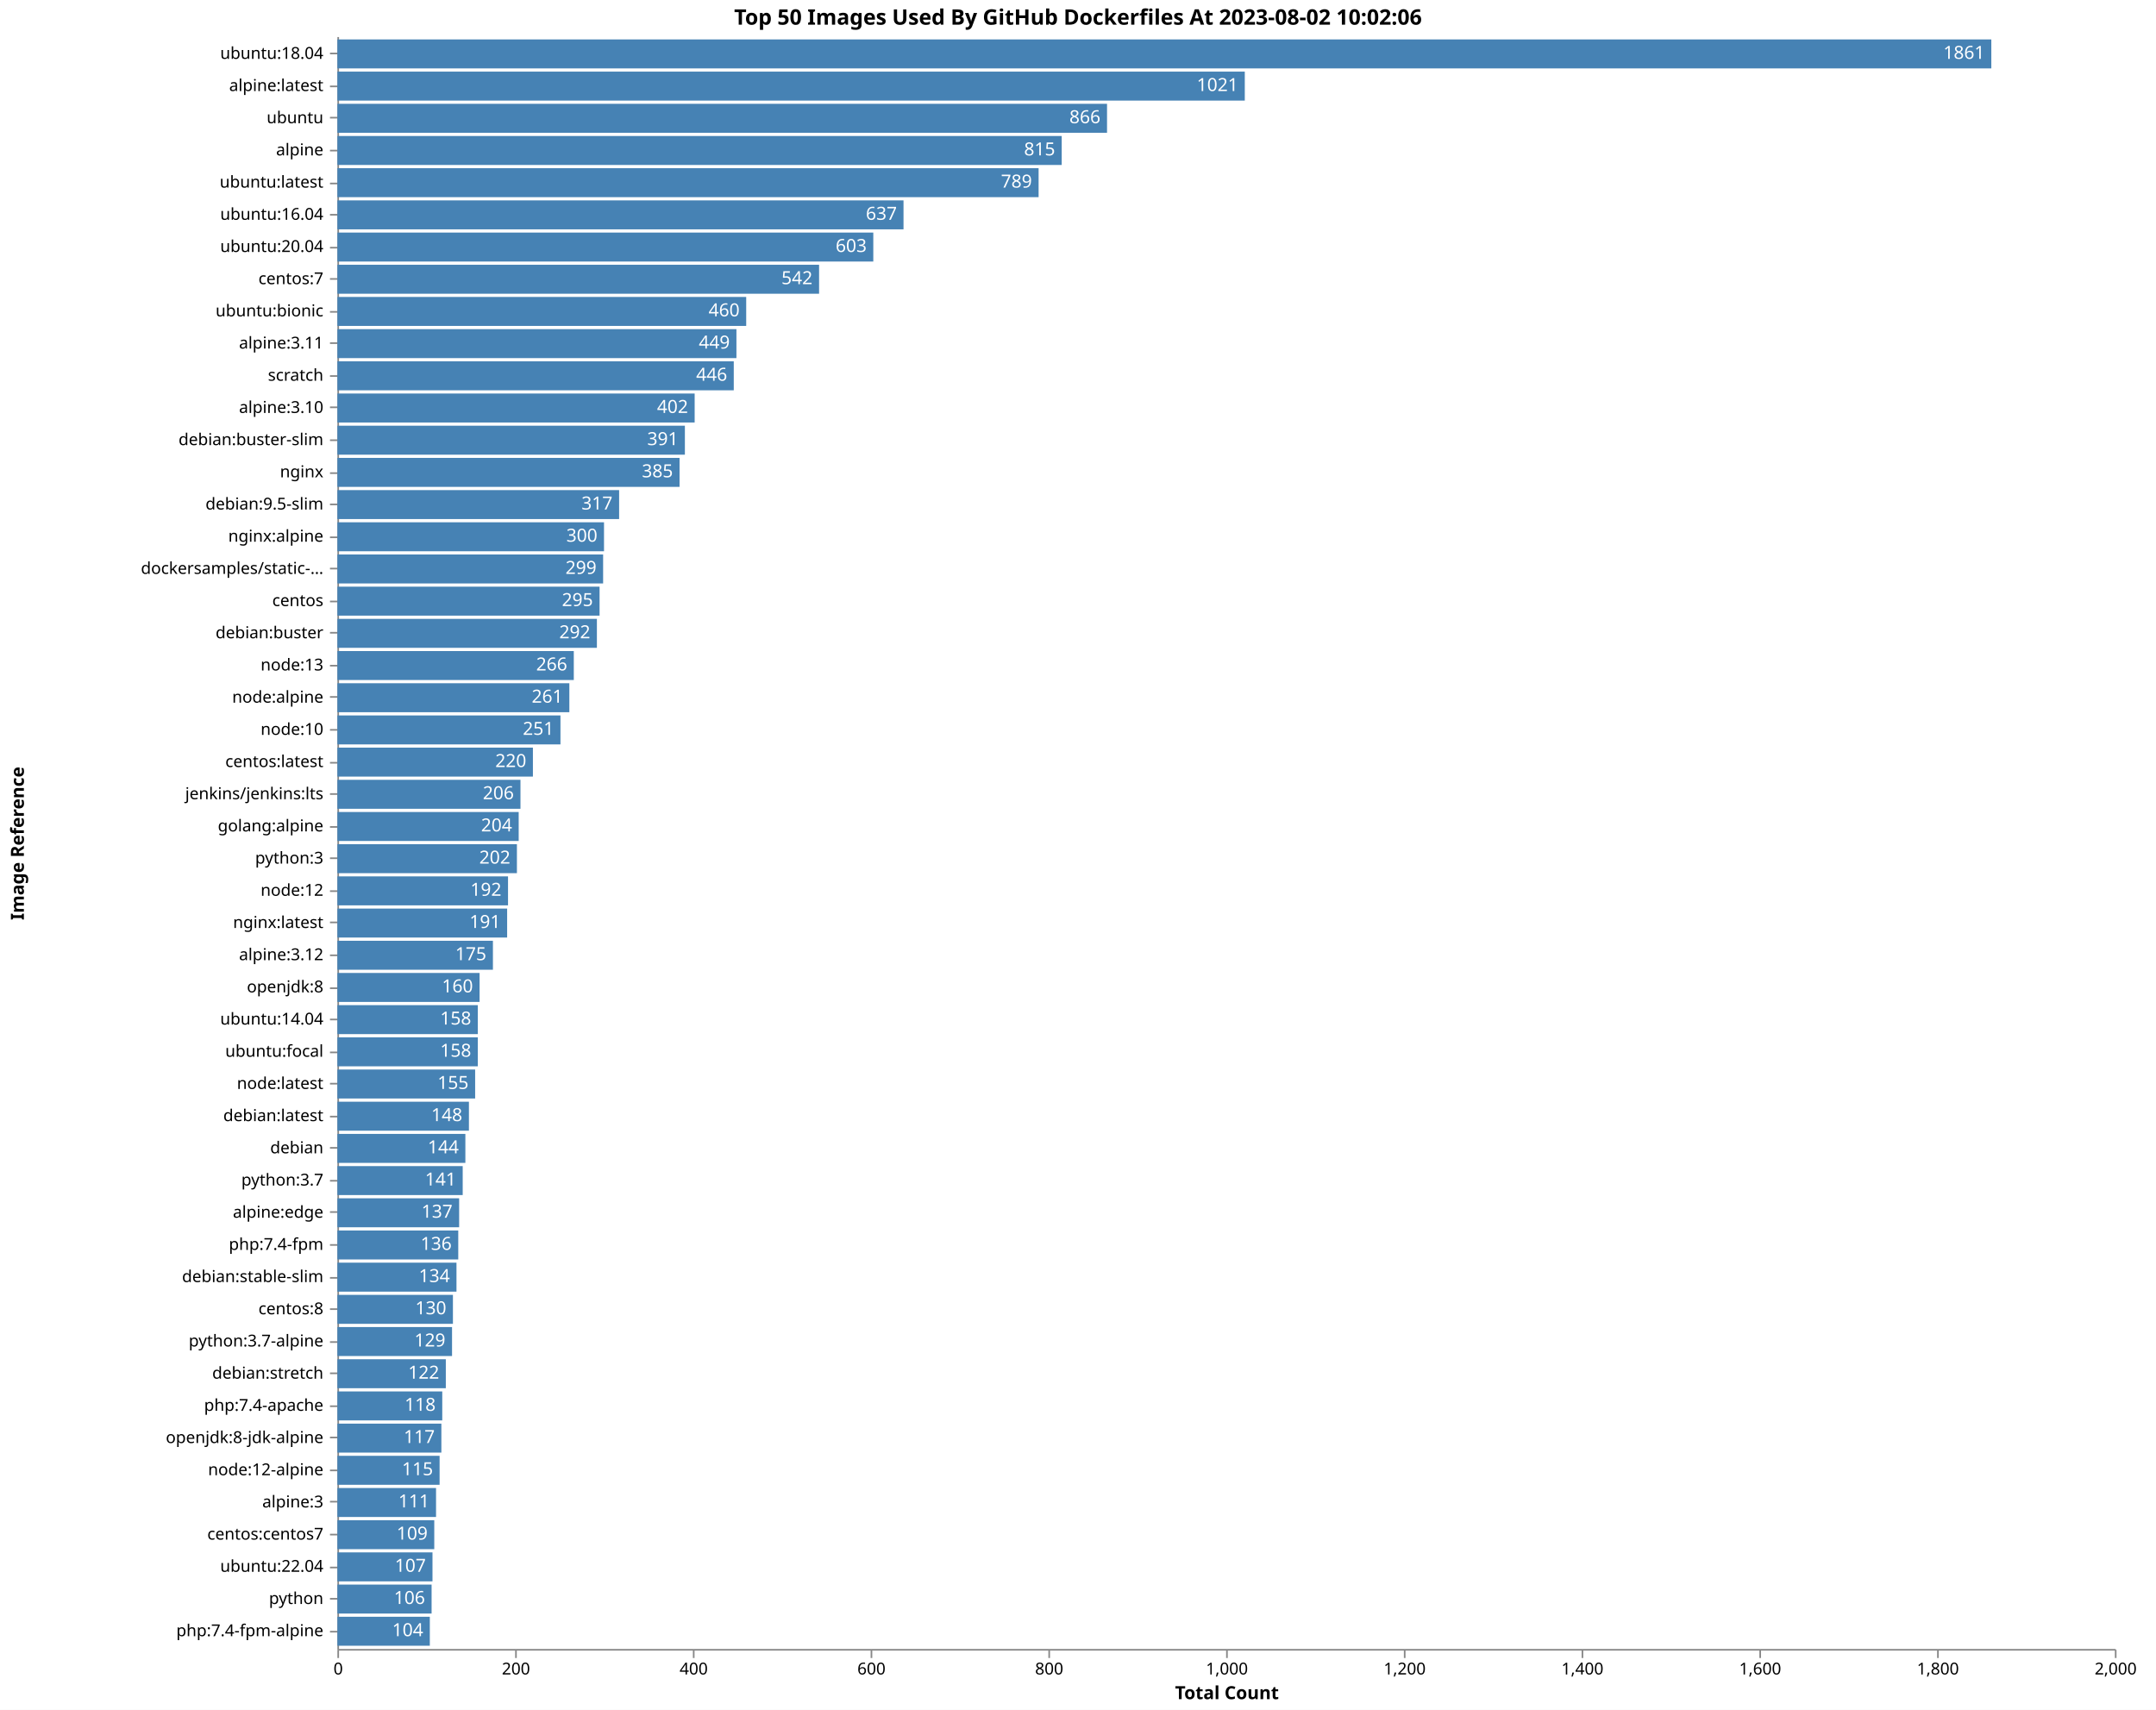
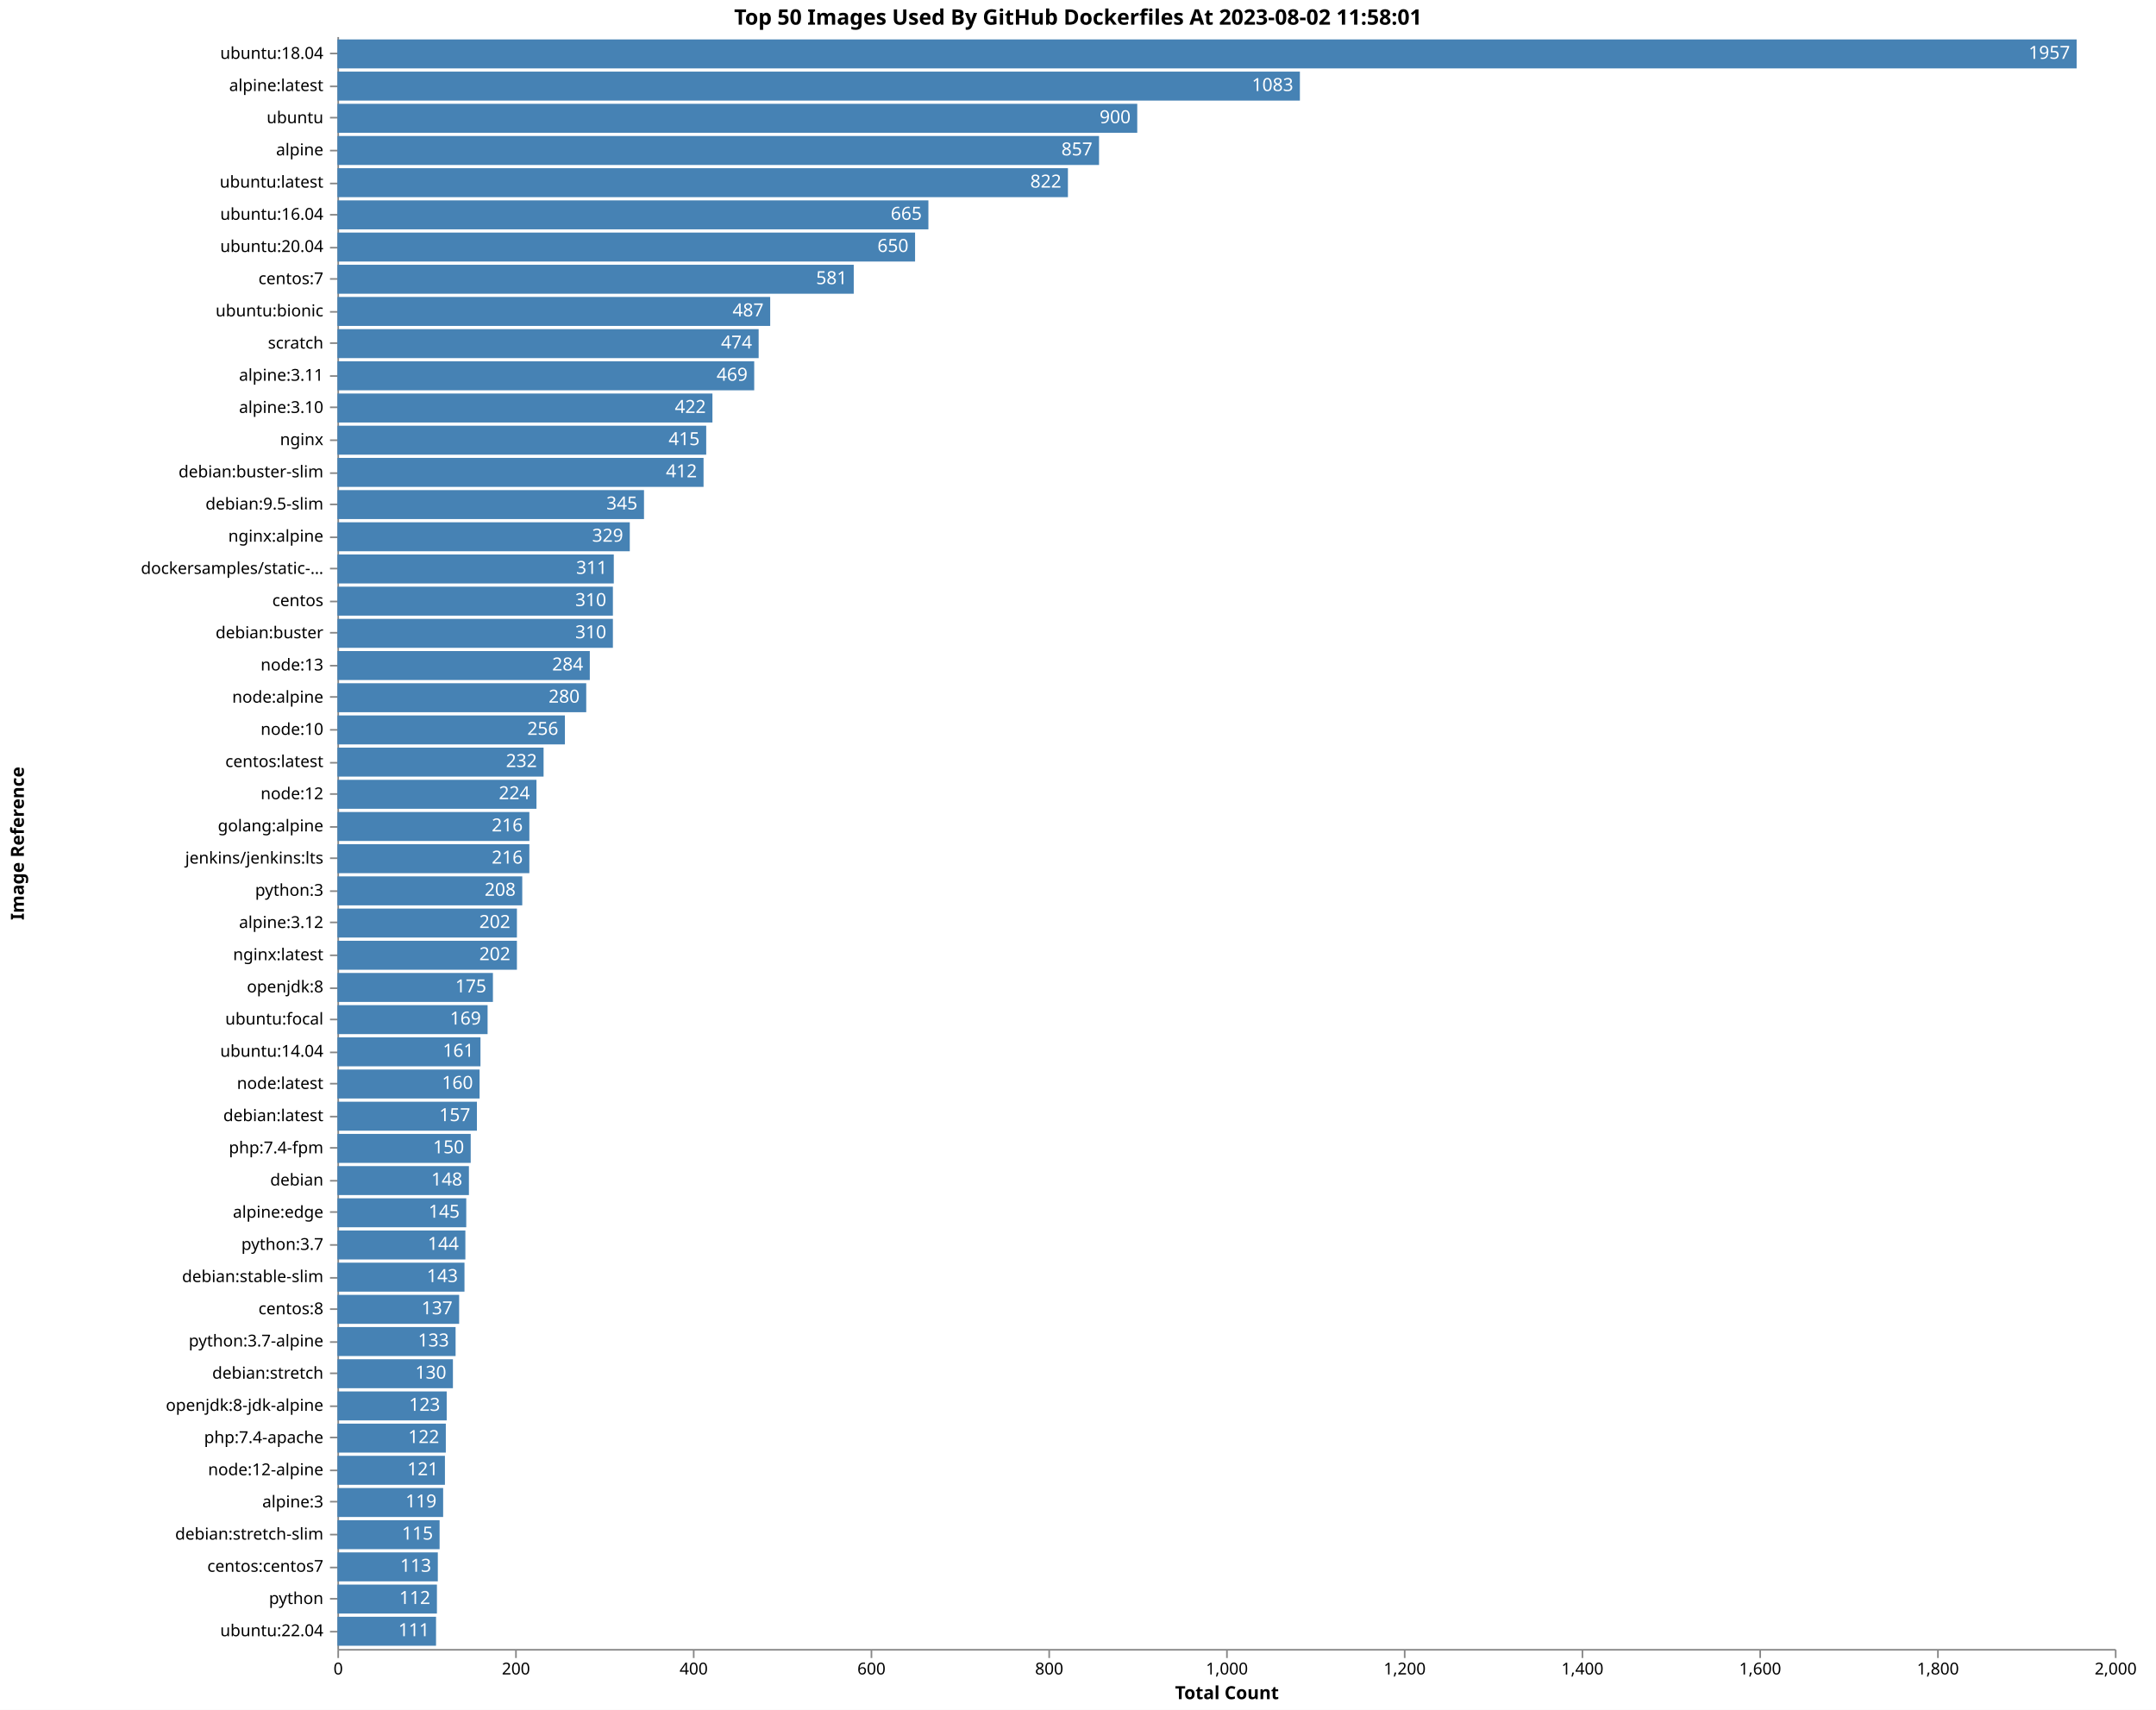
<svg xmlns="http://www.w3.org/2000/svg" version="1.1" class="marks" width="1310" height="1039" viewBox="0 0 1310 1039">
  <rect width="1310" height="1039" fill="white" />
  <g fill="none" stroke-miterlimit="10" transform="translate(205,22)">
    <g class="mark-group role-frame root" role="graphics-object" aria-roledescription="group mark container">
      <g transform="translate(0,0)">
        <path class="background" aria-hidden="true" d="M0,0h1080v980h-1080Z" />
        <g>
-           <g class="mark-group role-axis" role="graphics-symbol" aria-roledescription="axis" aria-label="Y-axis titled 'Image Reference' for a discrete scale with 50 values: ubuntu:18.04, alpine:latest, ubuntu, alpine, ubuntu:latest, ending with php:7.4-fpm-alpine">
+           <g class="mark-group role-axis" role="graphics-symbol" aria-roledescription="axis" aria-label="Y-axis titled 'Image Reference' for a discrete scale with 50 values: ubuntu:18.04, alpine:latest, ubuntu, alpine, ubuntu:latest, ending with ubuntu:22.04">
            <g transform="translate(0.5,0.5)">
              <path class="background" aria-hidden="true" d="M0,0h0v0h0Z" pointer-events="none" />
              <g>
                <g class="mark-rule role-axis-tick" pointer-events="none">
                  <line transform="translate(0,10)" x2="-5" y2="0" stroke="#888" stroke-width="1" opacity="1" />
                  <line transform="translate(0,30)" x2="-5" y2="0" stroke="#888" stroke-width="1" opacity="1" />
                  <line transform="translate(0,49)" x2="-5" y2="0" stroke="#888" stroke-width="1" opacity="1" />
                  <line transform="translate(0,69)" x2="-5" y2="0" stroke="#888" stroke-width="1" opacity="1" />
                  <line transform="translate(0,89)" x2="-5" y2="0" stroke="#888" stroke-width="1" opacity="1" />
                  <line transform="translate(0,108)" x2="-5" y2="0" stroke="#888" stroke-width="1" opacity="1" />
                  <line transform="translate(0,128)" x2="-5" y2="0" stroke="#888" stroke-width="1" opacity="1" />
                  <line transform="translate(0,147)" x2="-5" y2="0" stroke="#888" stroke-width="1" opacity="1" />
                  <line transform="translate(0,167)" x2="-5" y2="0" stroke="#888" stroke-width="1" opacity="1" />
                  <line transform="translate(0,186)" x2="-5" y2="0" stroke="#888" stroke-width="1" opacity="1" />
                  <line transform="translate(0,206)" x2="-5" y2="0" stroke="#888" stroke-width="1" opacity="1" />
                  <line transform="translate(0,225)" x2="-5" y2="0" stroke="#888" stroke-width="1" opacity="1" />
                  <line transform="translate(0,245)" x2="-5" y2="0" stroke="#888" stroke-width="1" opacity="1" />
                  <line transform="translate(0,265)" x2="-5" y2="0" stroke="#888" stroke-width="1" opacity="1" />
                  <line transform="translate(0,284)" x2="-5" y2="0" stroke="#888" stroke-width="1" opacity="1" />
                  <line transform="translate(0,304)" x2="-5" y2="0" stroke="#888" stroke-width="1" opacity="1" />
                  <line transform="translate(0,323)" x2="-5" y2="0" stroke="#888" stroke-width="1" opacity="1" />
                  <line transform="translate(0,343)" x2="-5" y2="0" stroke="#888" stroke-width="1" opacity="1" />
                  <line transform="translate(0,362)" x2="-5" y2="0" stroke="#888" stroke-width="1" opacity="1" />
                  <line transform="translate(0,382)" x2="-5" y2="0" stroke="#888" stroke-width="1" opacity="1" />
                  <line transform="translate(0,401)" x2="-5" y2="0" stroke="#888" stroke-width="1" opacity="1" />
                  <line transform="translate(0,421)" x2="-5" y2="0" stroke="#888" stroke-width="1" opacity="1" />
                  <line transform="translate(0,441)" x2="-5" y2="0" stroke="#888" stroke-width="1" opacity="1" />
                  <line transform="translate(0,460)" x2="-5" y2="0" stroke="#888" stroke-width="1" opacity="1" />
                  <line transform="translate(0,480)" x2="-5" y2="0" stroke="#888" stroke-width="1" opacity="1" />
                  <line transform="translate(0,499)" x2="-5" y2="0" stroke="#888" stroke-width="1" opacity="1" />
                  <line transform="translate(0,519)" x2="-5" y2="0" stroke="#888" stroke-width="1" opacity="1" />
                  <line transform="translate(0,538)" x2="-5" y2="0" stroke="#888" stroke-width="1" opacity="1" />
                  <line transform="translate(0,558)" x2="-5" y2="0" stroke="#888" stroke-width="1" opacity="1" />
                  <line transform="translate(0,578)" x2="-5" y2="0" stroke="#888" stroke-width="1" opacity="1" />
                  <line transform="translate(0,597)" x2="-5" y2="0" stroke="#888" stroke-width="1" opacity="1" />
                  <line transform="translate(0,617)" x2="-5" y2="0" stroke="#888" stroke-width="1" opacity="1" />
                  <line transform="translate(0,636)" x2="-5" y2="0" stroke="#888" stroke-width="1" opacity="1" />
                  <line transform="translate(0,656)" x2="-5" y2="0" stroke="#888" stroke-width="1" opacity="1" />
                  <line transform="translate(0,675)" x2="-5" y2="0" stroke="#888" stroke-width="1" opacity="1" />
                  <line transform="translate(0,695)" x2="-5" y2="0" stroke="#888" stroke-width="1" opacity="1" />
                  <line transform="translate(0,714)" x2="-5" y2="0" stroke="#888" stroke-width="1" opacity="1" />
                  <line transform="translate(0,734)" x2="-5" y2="0" stroke="#888" stroke-width="1" opacity="1" />
                  <line transform="translate(0,754)" x2="-5" y2="0" stroke="#888" stroke-width="1" opacity="1" />
                  <line transform="translate(0,773)" x2="-5" y2="0" stroke="#888" stroke-width="1" opacity="1" />
                  <line transform="translate(0,793)" x2="-5" y2="0" stroke="#888" stroke-width="1" opacity="1" />
                  <line transform="translate(0,812)" x2="-5" y2="0" stroke="#888" stroke-width="1" opacity="1" />
                  <line transform="translate(0,832)" x2="-5" y2="0" stroke="#888" stroke-width="1" opacity="1" />
                  <line transform="translate(0,851)" x2="-5" y2="0" stroke="#888" stroke-width="1" opacity="1" />
                  <line transform="translate(0,871)" x2="-5" y2="0" stroke="#888" stroke-width="1" opacity="1" />
                  <line transform="translate(0,890)" x2="-5" y2="0" stroke="#888" stroke-width="1" opacity="1" />
                  <line transform="translate(0,910)" x2="-5" y2="0" stroke="#888" stroke-width="1" opacity="1" />
                  <line transform="translate(0,930)" x2="-5" y2="0" stroke="#888" stroke-width="1" opacity="1" />
                  <line transform="translate(0,949)" x2="-5" y2="0" stroke="#888" stroke-width="1" opacity="1" />
                  <line transform="translate(0,969)" x2="-5" y2="0" stroke="#888" stroke-width="1" opacity="1" />
                </g>
                <g class="mark-text role-axis-label" pointer-events="none">
                  <text text-anchor="end" transform="translate(-9,13.25848)" font-family="sans-serif" font-size="10px" fill="#000" opacity="1">ubuntu:18.04</text>
                  <text text-anchor="end" transform="translate(-9,32.81936)" font-family="sans-serif" font-size="10px" fill="#000" opacity="1">alpine:latest</text>
                  <text text-anchor="end" transform="translate(-9,52.38024)" font-family="sans-serif" font-size="10px" fill="#000" opacity="1">ubuntu</text>
                  <text text-anchor="end" transform="translate(-9,71.94112)" font-family="sans-serif" font-size="10px" fill="#000" opacity="1">alpine</text>
                  <text text-anchor="end" transform="translate(-9,91.502)" font-family="sans-serif" font-size="10px" fill="#000" opacity="1">ubuntu:latest</text>
                  <text text-anchor="end" transform="translate(-9,111.0629)" font-family="sans-serif" font-size="10px" fill="#000" opacity="1">ubuntu:16.04</text>
                  <text text-anchor="end" transform="translate(-9,130.6238)" font-family="sans-serif" font-size="10px" fill="#000" opacity="1">ubuntu:20.04</text>
                  <text text-anchor="end" transform="translate(-9,150.1846)" font-family="sans-serif" font-size="10px" fill="#000" opacity="1">centos:7</text>
                  <text text-anchor="end" transform="translate(-9,169.7455)" font-family="sans-serif" font-size="10px" fill="#000" opacity="1">ubuntu:bionic</text>
-                   <text text-anchor="end" transform="translate(-9,189.3064)" font-family="sans-serif" font-size="10px" fill="#000" opacity="1">alpine:3.11</text>
-                   <text text-anchor="end" transform="translate(-9,208.8673)" font-family="sans-serif" font-size="10px" fill="#000" opacity="1">scratch</text>
+                   <text text-anchor="end" transform="translate(-9,189.3064)" font-family="sans-serif" font-size="10px" fill="#000" opacity="1">scratch</text>
+                   <text text-anchor="end" transform="translate(-9,208.8673)" font-family="sans-serif" font-size="10px" fill="#000" opacity="1">alpine:3.11</text>
                  <text text-anchor="end" transform="translate(-9,228.4281)" font-family="sans-serif" font-size="10px" fill="#000" opacity="1">alpine:3.10</text>
-                   <text text-anchor="end" transform="translate(-9,247.989)" font-family="sans-serif" font-size="10px" fill="#000" opacity="1">debian:buster-slim</text>
-                   <text text-anchor="end" transform="translate(-9,267.5499)" font-family="sans-serif" font-size="10px" fill="#000" opacity="1">nginx</text>
+                   <text text-anchor="end" transform="translate(-9,247.989)" font-family="sans-serif" font-size="10px" fill="#000" opacity="1">nginx</text>
+                   <text text-anchor="end" transform="translate(-9,267.5499)" font-family="sans-serif" font-size="10px" fill="#000" opacity="1">debian:buster-slim</text>
                  <text text-anchor="end" transform="translate(-9,287.1108)" font-family="sans-serif" font-size="10px" fill="#000" opacity="1">debian:9.5-slim</text>
                  <text text-anchor="end" transform="translate(-9,306.6717)" font-family="sans-serif" font-size="10px" fill="#000" opacity="1">nginx:alpine</text>
                  <text text-anchor="end" transform="translate(-9,326.2325)" font-family="sans-serif" font-size="10px" fill="#000" opacity="1">dockersamples/static-…</text>
                  <text text-anchor="end" transform="translate(-9,345.7934)" font-family="sans-serif" font-size="10px" fill="#000" opacity="1">centos</text>
                  <text text-anchor="end" transform="translate(-9,365.3543)" font-family="sans-serif" font-size="10px" fill="#000" opacity="1">debian:buster</text>
                  <text text-anchor="end" transform="translate(-9,384.9152)" font-family="sans-serif" font-size="10px" fill="#000" opacity="1">node:13</text>
                  <text text-anchor="end" transform="translate(-9,404.476)" font-family="sans-serif" font-size="10px" fill="#000" opacity="1">node:alpine</text>
                  <text text-anchor="end" transform="translate(-9,424.0369)" font-family="sans-serif" font-size="10px" fill="#000" opacity="1">node:10</text>
                  <text text-anchor="end" transform="translate(-9,443.5978)" font-family="sans-serif" font-size="10px" fill="#000" opacity="1">centos:latest</text>
-                   <text text-anchor="end" transform="translate(-9,463.1587)" font-family="sans-serif" font-size="10px" fill="#000" opacity="1">jenkins/jenkins:lts</text>
+                   <text text-anchor="end" transform="translate(-9,463.1587)" font-family="sans-serif" font-size="10px" fill="#000" opacity="1">node:12</text>
                  <text text-anchor="end" transform="translate(-9,482.7196)" font-family="sans-serif" font-size="10px" fill="#000" opacity="1">golang:alpine</text>
-                   <text text-anchor="end" transform="translate(-9,502.2804)" font-family="sans-serif" font-size="10px" fill="#000" opacity="1">python:3</text>
-                   <text text-anchor="end" transform="translate(-9,521.8413)" font-family="sans-serif" font-size="10px" fill="#000" opacity="1">node:12</text>
-                   <text text-anchor="end" transform="translate(-9,541.4022)" font-family="sans-serif" font-size="10px" fill="#000" opacity="1">nginx:latest</text>
-                   <text text-anchor="end" transform="translate(-9,560.9631)" font-family="sans-serif" font-size="10px" fill="#000" opacity="1">alpine:3.12</text>
+                   <text text-anchor="end" transform="translate(-9,502.2804)" font-family="sans-serif" font-size="10px" fill="#000" opacity="1">jenkins/jenkins:lts</text>
+                   <text text-anchor="end" transform="translate(-9,521.8413)" font-family="sans-serif" font-size="10px" fill="#000" opacity="1">python:3</text>
+                   <text text-anchor="end" transform="translate(-9,541.4022)" font-family="sans-serif" font-size="10px" fill="#000" opacity="1">alpine:3.12</text>
+                   <text text-anchor="end" transform="translate(-9,560.9631)" font-family="sans-serif" font-size="10px" fill="#000" opacity="1">nginx:latest</text>
                  <text text-anchor="end" transform="translate(-9,580.524)" font-family="sans-serif" font-size="10px" fill="#000" opacity="1">openjdk:8</text>
-                   <text text-anchor="end" transform="translate(-9,600.0848)" font-family="sans-serif" font-size="10px" fill="#000" opacity="1">ubuntu:14.04</text>
-                   <text text-anchor="end" transform="translate(-9,619.6457)" font-family="sans-serif" font-size="10px" fill="#000" opacity="1">ubuntu:focal</text>
+                   <text text-anchor="end" transform="translate(-9,600.0848)" font-family="sans-serif" font-size="10px" fill="#000" opacity="1">ubuntu:focal</text>
+                   <text text-anchor="end" transform="translate(-9,619.6457)" font-family="sans-serif" font-size="10px" fill="#000" opacity="1">ubuntu:14.04</text>
                  <text text-anchor="end" transform="translate(-9,639.2066)" font-family="sans-serif" font-size="10px" fill="#000" opacity="1">node:latest</text>
                  <text text-anchor="end" transform="translate(-9,658.7675)" font-family="sans-serif" font-size="10px" fill="#000" opacity="1">debian:latest</text>
-                   <text text-anchor="end" transform="translate(-9,678.3283)" font-family="sans-serif" font-size="10px" fill="#000" opacity="1">debian</text>
-                   <text text-anchor="end" transform="translate(-9,697.8892)" font-family="sans-serif" font-size="10px" fill="#000" opacity="1">python:3.7</text>
+                   <text text-anchor="end" transform="translate(-9,678.3283)" font-family="sans-serif" font-size="10px" fill="#000" opacity="1">php:7.4-fpm</text>
+                   <text text-anchor="end" transform="translate(-9,697.8892)" font-family="sans-serif" font-size="10px" fill="#000" opacity="1">debian</text>
                  <text text-anchor="end" transform="translate(-9,717.4501)" font-family="sans-serif" font-size="10px" fill="#000" opacity="1">alpine:edge</text>
-                   <text text-anchor="end" transform="translate(-9,737.011)" font-family="sans-serif" font-size="10px" fill="#000" opacity="1">php:7.4-fpm</text>
+                   <text text-anchor="end" transform="translate(-9,737.011)" font-family="sans-serif" font-size="10px" fill="#000" opacity="1">python:3.7</text>
                  <text text-anchor="end" transform="translate(-9,756.5719)" font-family="sans-serif" font-size="10px" fill="#000" opacity="1">debian:stable-slim</text>
                  <text text-anchor="end" transform="translate(-9,776.1327)" font-family="sans-serif" font-size="10px" fill="#000" opacity="1">centos:8</text>
                  <text text-anchor="end" transform="translate(-9,795.6936)" font-family="sans-serif" font-size="10px" fill="#000" opacity="1">python:3.7-alpine</text>
                  <text text-anchor="end" transform="translate(-9,815.2545)" font-family="sans-serif" font-size="10px" fill="#000" opacity="1">debian:stretch</text>
-                   <text text-anchor="end" transform="translate(-9,834.8154)" font-family="sans-serif" font-size="10px" fill="#000" opacity="1">php:7.4-apache</text>
-                   <text text-anchor="end" transform="translate(-9,854.3762)" font-family="sans-serif" font-size="10px" fill="#000" opacity="1">openjdk:8-jdk-alpine</text>
+                   <text text-anchor="end" transform="translate(-9,834.8154)" font-family="sans-serif" font-size="10px" fill="#000" opacity="1">openjdk:8-jdk-alpine</text>
+                   <text text-anchor="end" transform="translate(-9,854.3762)" font-family="sans-serif" font-size="10px" fill="#000" opacity="1">php:7.4-apache</text>
                  <text text-anchor="end" transform="translate(-9,873.9371)" font-family="sans-serif" font-size="10px" fill="#000" opacity="1">node:12-alpine</text>
                  <text text-anchor="end" transform="translate(-9,893.498)" font-family="sans-serif" font-size="10px" fill="#000" opacity="1">alpine:3</text>
-                   <text text-anchor="end" transform="translate(-9,913.0589)" font-family="sans-serif" font-size="10px" fill="#000" opacity="1">centos:centos7</text>
-                   <text text-anchor="end" transform="translate(-9,932.6198)" font-family="sans-serif" font-size="10px" fill="#000" opacity="1">ubuntu:22.04</text>
+                   <text text-anchor="end" transform="translate(-9,913.0589)" font-family="sans-serif" font-size="10px" fill="#000" opacity="1">debian:stretch-slim</text>
+                   <text text-anchor="end" transform="translate(-9,932.6198)" font-family="sans-serif" font-size="10px" fill="#000" opacity="1">centos:centos7</text>
                  <text text-anchor="end" transform="translate(-9,952.1806)" font-family="sans-serif" font-size="10px" fill="#000" opacity="1">python</text>
-                   <text text-anchor="end" transform="translate(-9,971.7415)" font-family="sans-serif" font-size="10px" fill="#000" opacity="1">php:7.4-fpm-alpine</text>
+                   <text text-anchor="end" transform="translate(-9,971.7415)" font-family="sans-serif" font-size="10px" fill="#000" opacity="1">ubuntu:22.04</text>
                </g>
                <g class="mark-rule role-axis-domain" pointer-events="none">
                  <line transform="translate(0,0)" x2="0" y2="980" stroke="#888" stroke-width="1" opacity="1" />
                </g>
                <g class="mark-text role-axis-title" pointer-events="none">
                  <text text-anchor="middle" transform="translate(-189,490) rotate(-90) translate(0,-2)" font-family="sans-serif" font-size="11px" font-weight="bold" fill="#000" opacity="1">Image Reference</text>
                </g>
              </g>
              <path class="foreground" aria-hidden="true" d="" pointer-events="none" display="none" />
            </g>
          </g>
          <g class="mark-group role-axis" role="graphics-symbol" aria-roledescription="axis" aria-label="X-axis titled 'Total Count' for a linear scale with values from 0 to 2,000">
            <g transform="translate(0.5,980.5)">
              <path class="background" aria-hidden="true" d="M0,0h0v0h0Z" pointer-events="none" />
              <g>
                <g class="mark-rule role-axis-tick" pointer-events="none">
                  <line transform="translate(0,0)" x2="0" y2="5" stroke="#888" stroke-width="1" opacity="1" />
                  <line transform="translate(108,0)" x2="0" y2="5" stroke="#888" stroke-width="1" opacity="1" />
                  <line transform="translate(216,0)" x2="0" y2="5" stroke="#888" stroke-width="1" opacity="1" />
                  <line transform="translate(324,0)" x2="0" y2="5" stroke="#888" stroke-width="1" opacity="1" />
                  <line transform="translate(432,0)" x2="0" y2="5" stroke="#888" stroke-width="1" opacity="1" />
                  <line transform="translate(540,0)" x2="0" y2="5" stroke="#888" stroke-width="1" opacity="1" />
                  <line transform="translate(648,0)" x2="0" y2="5" stroke="#888" stroke-width="1" opacity="1" />
                  <line transform="translate(756,0)" x2="0" y2="5" stroke="#888" stroke-width="1" opacity="1" />
                  <line transform="translate(864,0)" x2="0" y2="5" stroke="#888" stroke-width="1" opacity="1" />
                  <line transform="translate(972,0)" x2="0" y2="5" stroke="#888" stroke-width="1" opacity="1" />
                  <line transform="translate(1080,0)" x2="0" y2="5" stroke="#888" stroke-width="1" opacity="1" />
                </g>
                <g class="mark-text role-axis-label" pointer-events="none">
                  <text text-anchor="middle" transform="translate(0,15)" font-family="sans-serif" font-size="10px" fill="#000" opacity="1">0</text>
                  <text text-anchor="middle" transform="translate(108,15)" font-family="sans-serif" font-size="10px" fill="#000" opacity="1">200</text>
                  <text text-anchor="middle" transform="translate(216,15)" font-family="sans-serif" font-size="10px" fill="#000" opacity="1">400</text>
                  <text text-anchor="middle" transform="translate(324,15)" font-family="sans-serif" font-size="10px" fill="#000" opacity="1">600</text>
                  <text text-anchor="middle" transform="translate(432,15)" font-family="sans-serif" font-size="10px" fill="#000" opacity="1">800</text>
                  <text text-anchor="middle" transform="translate(540,15)" font-family="sans-serif" font-size="10px" fill="#000" opacity="1">1,000</text>
                  <text text-anchor="middle" transform="translate(648,15)" font-family="sans-serif" font-size="10px" fill="#000" opacity="1">1,200</text>
                  <text text-anchor="middle" transform="translate(756,15)" font-family="sans-serif" font-size="10px" fill="#000" opacity="1">1,400</text>
                  <text text-anchor="middle" transform="translate(864,15)" font-family="sans-serif" font-size="10px" fill="#000" opacity="1">1,600</text>
                  <text text-anchor="middle" transform="translate(972,15)" font-family="sans-serif" font-size="10px" fill="#000" opacity="1">1,800</text>
                  <text text-anchor="middle" transform="translate(1080,15)" font-family="sans-serif" font-size="10px" fill="#000" opacity="1">2,000</text>
                </g>
                <g class="mark-rule role-axis-domain" pointer-events="none">
                  <line transform="translate(0,0)" x2="1080" y2="0" stroke="#888" stroke-width="1" opacity="1" />
                </g>
                <g class="mark-text role-axis-title" pointer-events="none">
                  <text text-anchor="middle" transform="translate(540,30)" font-family="sans-serif" font-size="11px" font-weight="bold" fill="#000" opacity="1">Total Count</text>
                </g>
              </g>
              <path class="foreground" aria-hidden="true" d="" pointer-events="none" display="none" />
            </g>
          </g>
          <g class="mark-rect role-mark" role="graphics-symbol" aria-roledescription="rect mark container">
-             <path d="M0,1.956h1004.94v17.605h-1004.94Z" fill="steelblue" />
-             <path d="M0,21.517h551.34v17.605h-551.34Z" fill="steelblue" />
-             <path d="M0,41.078h467.64v17.605h-467.64Z" fill="steelblue" />
-             <path d="M0,60.639h440.1v17.605h-440.1Z" fill="steelblue" />
-             <path d="M0,80.2h426.06v17.605h-426.06Z" fill="steelblue" />
-             <path d="M0,99.76h343.98v17.605h-343.98Z" fill="steelblue" />
-             <path d="M0,119.321h325.62v17.605h-325.62Z" fill="steelblue" />
-             <path d="M0,138.882h292.68v17.605h-292.68Z" fill="steelblue" />
-             <path d="M0,158.443h248.4v17.605h-248.4Z" fill="steelblue" />
-             <path d="M0,178.004h242.46v17.605h-242.46Z" fill="steelblue" />
-             <path d="M0,197.565h240.84v17.605h-240.84Z" fill="steelblue" />
-             <path d="M0,217.126h217.08v17.605h-217.08Z" fill="steelblue" />
-             <path d="M0,236.687h211.14v17.605h-211.14Z" fill="steelblue" />
-             <path d="M0,256.248h207.9v17.605h-207.9Z" fill="steelblue" />
-             <path d="M0,275.808h171.18v17.605h-171.18Z" fill="steelblue" />
-             <path d="M0,295.369h162v17.605h-162Z" fill="steelblue" />
-             <path d="M0,314.93h161.46v17.605h-161.46Z" fill="steelblue" />
-             <path d="M0,334.491h159.3v17.605h-159.3Z" fill="steelblue" />
-             <path d="M0,354.052h157.68v17.605h-157.68Z" fill="steelblue" />
-             <path d="M0,373.613h143.64v17.605h-143.64Z" fill="steelblue" />
-             <path d="M0,393.174h140.94v17.605h-140.94Z" fill="steelblue" />
-             <path d="M0,412.735h135.54v17.605h-135.54Z" fill="steelblue" />
-             <path d="M0,432.295h118.8v17.605h-118.8Z" fill="steelblue" />
-             <path d="M0,451.856h111.24v17.605h-111.24Z" fill="steelblue" />
-             <path d="M0,471.417h110.16v17.605h-110.16Z" fill="steelblue" />
-             <path d="M0,490.978h109.08v17.605h-109.08Z" fill="steelblue" />
-             <path d="M0,510.539h103.68v17.605h-103.68Z" fill="steelblue" />
-             <path d="M0,530.1h103.14v17.605h-103.14Z" fill="steelblue" />
-             <path d="M0,549.661h94.5v17.605h-94.5Z" fill="steelblue" />
-             <path d="M0,569.222h86.4v17.605h-86.4Z" fill="steelblue" />
-             <path d="M0,588.782h85.32v17.605h-85.32Z" fill="steelblue" />
-             <path d="M0,608.343h85.32v17.605h-85.32Z" fill="steelblue" />
-             <path d="M0,627.904h83.7v17.605h-83.7Z" fill="steelblue" />
-             <path d="M0,647.465h79.92v17.605h-79.92Z" fill="steelblue" />
-             <path d="M0,667.026h77.76v17.605h-77.76Z" fill="steelblue" />
-             <path d="M0,686.587h76.14v17.605h-76.14Z" fill="steelblue" />
-             <path d="M0,706.148h73.98v17.605h-73.98Z" fill="steelblue" />
-             <path d="M0,725.709h73.44v17.605h-73.44Z" fill="steelblue" />
-             <path d="M0,745.269h72.36v17.605h-72.36Z" fill="steelblue" />
-             <path d="M0,764.83h70.2v17.605h-70.2Z" fill="steelblue" />
-             <path d="M0,784.391h69.66v17.605h-69.66Z" fill="steelblue" />
-             <path d="M0,803.952h65.88v17.605h-65.88Z" fill="steelblue" />
-             <path d="M0,823.513h63.72v17.605h-63.72Z" fill="steelblue" />
-             <path d="M0,843.074h63.18v17.605h-63.18Z" fill="steelblue" />
-             <path d="M0,862.635h62.1v17.605h-62.1Z" fill="steelblue" />
-             <path d="M0,882.196h59.94v17.605h-59.94Z" fill="steelblue" />
-             <path d="M0,901.756h58.86v17.605h-58.86Z" fill="steelblue" />
-             <path d="M0,921.317h57.78v17.605h-57.78Z" fill="steelblue" />
-             <path d="M0,940.878h57.24v17.605h-57.24Z" fill="steelblue" />
-             <path d="M0,960.439h56.16v17.605h-56.16Z" fill="steelblue" />
+             <path d="M0,1.956h1056.78v17.605h-1056.78Z" fill="steelblue" />
+             <path d="M0,21.517h584.82v17.605h-584.82Z" fill="steelblue" />
+             <path d="M0,41.078h486v17.605h-486Z" fill="steelblue" />
+             <path d="M0,60.639h462.78v17.605h-462.78Z" fill="steelblue" />
+             <path d="M0,80.2h443.88v17.605h-443.88Z" fill="steelblue" />
+             <path d="M0,99.76h359.1v17.605h-359.1Z" fill="steelblue" />
+             <path d="M0,119.321h351v17.605h-351Z" fill="steelblue" />
+             <path d="M0,138.882h313.74v17.605h-313.74Z" fill="steelblue" />
+             <path d="M0,158.443h262.98v17.605h-262.98Z" fill="steelblue" />
+             <path d="M0,178.004h255.96v17.605h-255.96Z" fill="steelblue" />
+             <path d="M0,197.565h253.26v17.605h-253.26Z" fill="steelblue" />
+             <path d="M0,217.126h227.88v17.605h-227.88Z" fill="steelblue" />
+             <path d="M0,236.687h224.1v17.605h-224.1Z" fill="steelblue" />
+             <path d="M0,256.248h222.48v17.605h-222.48Z" fill="steelblue" />
+             <path d="M0,275.808h186.3v17.605h-186.3Z" fill="steelblue" />
+             <path d="M0,295.369h177.66v17.605h-177.66Z" fill="steelblue" />
+             <path d="M0,314.93h167.94v17.605h-167.94Z" fill="steelblue" />
+             <path d="M0,334.491h167.4v17.605h-167.4Z" fill="steelblue" />
+             <path d="M0,354.052h167.4v17.605h-167.4Z" fill="steelblue" />
+             <path d="M0,373.613h153.36v17.605h-153.36Z" fill="steelblue" />
+             <path d="M0,393.174h151.2v17.605h-151.2Z" fill="steelblue" />
+             <path d="M0,412.735h138.24v17.605h-138.24Z" fill="steelblue" />
+             <path d="M0,432.295h125.28v17.605h-125.28Z" fill="steelblue" />
+             <path d="M0,451.856h120.96v17.605h-120.96Z" fill="steelblue" />
+             <path d="M0,471.417h116.64v17.605h-116.64Z" fill="steelblue" />
+             <path d="M0,490.978h116.64v17.605h-116.64Z" fill="steelblue" />
+             <path d="M0,510.539h112.32v17.605h-112.32Z" fill="steelblue" />
+             <path d="M0,530.1h109.08v17.605h-109.08Z" fill="steelblue" />
+             <path d="M0,549.661h109.08v17.605h-109.08Z" fill="steelblue" />
+             <path d="M0,569.222h94.5v17.605h-94.5Z" fill="steelblue" />
+             <path d="M0,588.782h91.26v17.605h-91.26Z" fill="steelblue" />
+             <path d="M0,608.343h86.94v17.605h-86.94Z" fill="steelblue" />
+             <path d="M0,627.904h86.4v17.605h-86.4Z" fill="steelblue" />
+             <path d="M0,647.465h84.78v17.605h-84.78Z" fill="steelblue" />
+             <path d="M0,667.026h81v17.605h-81Z" fill="steelblue" />
+             <path d="M0,686.587h79.92v17.605h-79.92Z" fill="steelblue" />
+             <path d="M0,706.148h78.3v17.605h-78.3Z" fill="steelblue" />
+             <path d="M0,725.709h77.76v17.605h-77.76Z" fill="steelblue" />
+             <path d="M0,745.269h77.22v17.605h-77.22Z" fill="steelblue" />
+             <path d="M0,764.83h73.98v17.605h-73.98Z" fill="steelblue" />
+             <path d="M0,784.391h71.82v17.605h-71.82Z" fill="steelblue" />
+             <path d="M0,803.952h70.2v17.605h-70.2Z" fill="steelblue" />
+             <path d="M0,823.513h66.42v17.605h-66.42Z" fill="steelblue" />
+             <path d="M0,843.074h65.88v17.605h-65.88Z" fill="steelblue" />
+             <path d="M0,862.635h65.34v17.605h-65.34Z" fill="steelblue" />
+             <path d="M0,882.196h64.26v17.605h-64.26Z" fill="steelblue" />
+             <path d="M0,901.756h62.1v17.605h-62.1Z" fill="steelblue" />
+             <path d="M0,921.317h61.02v17.605h-61.02Z" fill="steelblue" />
+             <path d="M0,940.878h60.48v17.605h-60.48Z" fill="steelblue" />
+             <path d="M0,960.439h59.94v17.605h-59.94Z" fill="steelblue" />
          </g>
          <g class="mark-text role-mark" role="graphics-object" aria-roledescription="text mark container">
-             <text text-anchor="end" transform="translate(1000.94,13.75848)" font-family="sans-serif" font-size="11px" fill="white">1861</text>
-             <text text-anchor="end" transform="translate(547.34,33.31936)" font-family="sans-serif" font-size="11px" fill="white">1021</text>
-             <text text-anchor="end" transform="translate(463.64,52.88024)" font-family="sans-serif" font-size="11px" fill="white">866</text>
-             <text text-anchor="end" transform="translate(436.1,72.44112)" font-family="sans-serif" font-size="11px" fill="white">815</text>
-             <text text-anchor="end" transform="translate(422.06,92.002)" font-family="sans-serif" font-size="11px" fill="white">789</text>
-             <text text-anchor="end" transform="translate(339.98,111.5629)" font-family="sans-serif" font-size="11px" fill="white">637</text>
-             <text text-anchor="end" transform="translate(321.62,131.1238)" font-family="sans-serif" font-size="11px" fill="white">603</text>
-             <text text-anchor="end" transform="translate(288.68,150.6846)" font-family="sans-serif" font-size="11px" fill="white">542</text>
-             <text text-anchor="end" transform="translate(244.4,170.2455)" font-family="sans-serif" font-size="11px" fill="white">460</text>
-             <text text-anchor="end" transform="translate(238.46,189.8064)" font-family="sans-serif" font-size="11px" fill="white">449</text>
-             <text text-anchor="end" transform="translate(236.84,209.3673)" font-family="sans-serif" font-size="11px" fill="white">446</text>
-             <text text-anchor="end" transform="translate(213.08,228.9281)" font-family="sans-serif" font-size="11px" fill="white">402</text>
-             <text text-anchor="end" transform="translate(207.14,248.489)" font-family="sans-serif" font-size="11px" fill="white">391</text>
-             <text text-anchor="end" transform="translate(203.9,268.0499)" font-family="sans-serif" font-size="11px" fill="white">385</text>
-             <text text-anchor="end" transform="translate(167.18,287.6108)" font-family="sans-serif" font-size="11px" fill="white">317</text>
-             <text text-anchor="end" transform="translate(158,307.1717)" font-family="sans-serif" font-size="11px" fill="white">300</text>
-             <text text-anchor="end" transform="translate(157.46,326.7325)" font-family="sans-serif" font-size="11px" fill="white">299</text>
-             <text text-anchor="end" transform="translate(155.3,346.2934)" font-family="sans-serif" font-size="11px" fill="white">295</text>
-             <text text-anchor="end" transform="translate(153.68,365.8543)" font-family="sans-serif" font-size="11px" fill="white">292</text>
-             <text text-anchor="end" transform="translate(139.64,385.4152)" font-family="sans-serif" font-size="11px" fill="white">266</text>
-             <text text-anchor="end" transform="translate(136.94,404.976)" font-family="sans-serif" font-size="11px" fill="white">261</text>
-             <text text-anchor="end" transform="translate(131.54,424.5369)" font-family="sans-serif" font-size="11px" fill="white">251</text>
-             <text text-anchor="end" transform="translate(114.8,444.0978)" font-family="sans-serif" font-size="11px" fill="white">220</text>
-             <text text-anchor="end" transform="translate(107.24,463.6587)" font-family="sans-serif" font-size="11px" fill="white">206</text>
-             <text text-anchor="end" transform="translate(106.16,483.2196)" font-family="sans-serif" font-size="11px" fill="white">204</text>
-             <text text-anchor="end" transform="translate(105.08,502.7804)" font-family="sans-serif" font-size="11px" fill="white">202</text>
-             <text text-anchor="end" transform="translate(99.68,522.3413)" font-family="sans-serif" font-size="11px" fill="white">192</text>
-             <text text-anchor="end" transform="translate(99.14,541.9022)" font-family="sans-serif" font-size="11px" fill="white">191</text>
-             <text text-anchor="end" transform="translate(90.5,561.4631)" font-family="sans-serif" font-size="11px" fill="white">175</text>
-             <text text-anchor="end" transform="translate(82.4,581.024)" font-family="sans-serif" font-size="11px" fill="white">160</text>
-             <text text-anchor="end" transform="translate(81.32,600.5848)" font-family="sans-serif" font-size="11px" fill="white">158</text>
-             <text text-anchor="end" transform="translate(81.32,620.1457)" font-family="sans-serif" font-size="11px" fill="white">158</text>
-             <text text-anchor="end" transform="translate(79.7,639.7066)" font-family="sans-serif" font-size="11px" fill="white">155</text>
-             <text text-anchor="end" transform="translate(75.92,659.2675)" font-family="sans-serif" font-size="11px" fill="white">148</text>
-             <text text-anchor="end" transform="translate(73.76,678.8283)" font-family="sans-serif" font-size="11px" fill="white">144</text>
-             <text text-anchor="end" transform="translate(72.14,698.3892)" font-family="sans-serif" font-size="11px" fill="white">141</text>
-             <text text-anchor="end" transform="translate(69.98,717.9501)" font-family="sans-serif" font-size="11px" fill="white">137</text>
-             <text text-anchor="end" transform="translate(69.44,737.511)" font-family="sans-serif" font-size="11px" fill="white">136</text>
-             <text text-anchor="end" transform="translate(68.36,757.0719)" font-family="sans-serif" font-size="11px" fill="white">134</text>
-             <text text-anchor="end" transform="translate(66.2,776.6327)" font-family="sans-serif" font-size="11px" fill="white">130</text>
-             <text text-anchor="end" transform="translate(65.66,796.1936)" font-family="sans-serif" font-size="11px" fill="white">129</text>
-             <text text-anchor="end" transform="translate(61.88,815.7545)" font-family="sans-serif" font-size="11px" fill="white">122</text>
-             <text text-anchor="end" transform="translate(59.72,835.3154)" font-family="sans-serif" font-size="11px" fill="white">118</text>
-             <text text-anchor="end" transform="translate(59.18,854.8762)" font-family="sans-serif" font-size="11px" fill="white">117</text>
-             <text text-anchor="end" transform="translate(58.1,874.4371)" font-family="sans-serif" font-size="11px" fill="white">115</text>
-             <text text-anchor="end" transform="translate(55.94,893.998)" font-family="sans-serif" font-size="11px" fill="white">111</text>
-             <text text-anchor="end" transform="translate(54.86,913.5589)" font-family="sans-serif" font-size="11px" fill="white">109</text>
-             <text text-anchor="end" transform="translate(53.78,933.1198)" font-family="sans-serif" font-size="11px" fill="white">107</text>
-             <text text-anchor="end" transform="translate(53.24,952.6806)" font-family="sans-serif" font-size="11px" fill="white">106</text>
-             <text text-anchor="end" transform="translate(52.16,972.2415)" font-family="sans-serif" font-size="11px" fill="white">104</text>
+             <text text-anchor="end" transform="translate(1052.78,13.75848)" font-family="sans-serif" font-size="11px" fill="white">1957</text>
+             <text text-anchor="end" transform="translate(580.82,33.31936)" font-family="sans-serif" font-size="11px" fill="white">1083</text>
+             <text text-anchor="end" transform="translate(482,52.88024)" font-family="sans-serif" font-size="11px" fill="white">900</text>
+             <text text-anchor="end" transform="translate(458.78,72.44112)" font-family="sans-serif" font-size="11px" fill="white">857</text>
+             <text text-anchor="end" transform="translate(439.88,92.002)" font-family="sans-serif" font-size="11px" fill="white">822</text>
+             <text text-anchor="end" transform="translate(355.1,111.5629)" font-family="sans-serif" font-size="11px" fill="white">665</text>
+             <text text-anchor="end" transform="translate(347,131.1238)" font-family="sans-serif" font-size="11px" fill="white">650</text>
+             <text text-anchor="end" transform="translate(309.74,150.6846)" font-family="sans-serif" font-size="11px" fill="white">581</text>
+             <text text-anchor="end" transform="translate(258.98,170.2455)" font-family="sans-serif" font-size="11px" fill="white">487</text>
+             <text text-anchor="end" transform="translate(251.96,189.8064)" font-family="sans-serif" font-size="11px" fill="white">474</text>
+             <text text-anchor="end" transform="translate(249.26,209.3673)" font-family="sans-serif" font-size="11px" fill="white">469</text>
+             <text text-anchor="end" transform="translate(223.88,228.9281)" font-family="sans-serif" font-size="11px" fill="white">422</text>
+             <text text-anchor="end" transform="translate(220.1,248.489)" font-family="sans-serif" font-size="11px" fill="white">415</text>
+             <text text-anchor="end" transform="translate(218.48,268.0499)" font-family="sans-serif" font-size="11px" fill="white">412</text>
+             <text text-anchor="end" transform="translate(182.3,287.6108)" font-family="sans-serif" font-size="11px" fill="white">345</text>
+             <text text-anchor="end" transform="translate(173.66,307.1717)" font-family="sans-serif" font-size="11px" fill="white">329</text>
+             <text text-anchor="end" transform="translate(163.94,326.7325)" font-family="sans-serif" font-size="11px" fill="white">311</text>
+             <text text-anchor="end" transform="translate(163.4,346.2934)" font-family="sans-serif" font-size="11px" fill="white">310</text>
+             <text text-anchor="end" transform="translate(163.4,365.8543)" font-family="sans-serif" font-size="11px" fill="white">310</text>
+             <text text-anchor="end" transform="translate(149.36,385.4152)" font-family="sans-serif" font-size="11px" fill="white">284</text>
+             <text text-anchor="end" transform="translate(147.2,404.976)" font-family="sans-serif" font-size="11px" fill="white">280</text>
+             <text text-anchor="end" transform="translate(134.24,424.5369)" font-family="sans-serif" font-size="11px" fill="white">256</text>
+             <text text-anchor="end" transform="translate(121.28,444.0978)" font-family="sans-serif" font-size="11px" fill="white">232</text>
+             <text text-anchor="end" transform="translate(116.96,463.6587)" font-family="sans-serif" font-size="11px" fill="white">224</text>
+             <text text-anchor="end" transform="translate(112.64,483.2196)" font-family="sans-serif" font-size="11px" fill="white">216</text>
+             <text text-anchor="end" transform="translate(112.64,502.7804)" font-family="sans-serif" font-size="11px" fill="white">216</text>
+             <text text-anchor="end" transform="translate(108.32,522.3413)" font-family="sans-serif" font-size="11px" fill="white">208</text>
+             <text text-anchor="end" transform="translate(105.08,541.9022)" font-family="sans-serif" font-size="11px" fill="white">202</text>
+             <text text-anchor="end" transform="translate(105.08,561.4631)" font-family="sans-serif" font-size="11px" fill="white">202</text>
+             <text text-anchor="end" transform="translate(90.5,581.024)" font-family="sans-serif" font-size="11px" fill="white">175</text>
+             <text text-anchor="end" transform="translate(87.26,600.5848)" font-family="sans-serif" font-size="11px" fill="white">169</text>
+             <text text-anchor="end" transform="translate(82.94,620.1457)" font-family="sans-serif" font-size="11px" fill="white">161</text>
+             <text text-anchor="end" transform="translate(82.4,639.7066)" font-family="sans-serif" font-size="11px" fill="white">160</text>
+             <text text-anchor="end" transform="translate(80.78,659.2675)" font-family="sans-serif" font-size="11px" fill="white">157</text>
+             <text text-anchor="end" transform="translate(77,678.8283)" font-family="sans-serif" font-size="11px" fill="white">150</text>
+             <text text-anchor="end" transform="translate(75.92,698.3892)" font-family="sans-serif" font-size="11px" fill="white">148</text>
+             <text text-anchor="end" transform="translate(74.3,717.9501)" font-family="sans-serif" font-size="11px" fill="white">145</text>
+             <text text-anchor="end" transform="translate(73.76,737.511)" font-family="sans-serif" font-size="11px" fill="white">144</text>
+             <text text-anchor="end" transform="translate(73.22,757.0719)" font-family="sans-serif" font-size="11px" fill="white">143</text>
+             <text text-anchor="end" transform="translate(69.98,776.6327)" font-family="sans-serif" font-size="11px" fill="white">137</text>
+             <text text-anchor="end" transform="translate(67.82,796.1936)" font-family="sans-serif" font-size="11px" fill="white">133</text>
+             <text text-anchor="end" transform="translate(66.2,815.7545)" font-family="sans-serif" font-size="11px" fill="white">130</text>
+             <text text-anchor="end" transform="translate(62.42,835.3154)" font-family="sans-serif" font-size="11px" fill="white">123</text>
+             <text text-anchor="end" transform="translate(61.88,854.8762)" font-family="sans-serif" font-size="11px" fill="white">122</text>
+             <text text-anchor="end" transform="translate(61.34,874.4371)" font-family="sans-serif" font-size="11px" fill="white">121</text>
+             <text text-anchor="end" transform="translate(60.26,893.998)" font-family="sans-serif" font-size="11px" fill="white">119</text>
+             <text text-anchor="end" transform="translate(58.1,913.5589)" font-family="sans-serif" font-size="11px" fill="white">115</text>
+             <text text-anchor="end" transform="translate(57.02,933.1198)" font-family="sans-serif" font-size="11px" fill="white">113</text>
+             <text text-anchor="end" transform="translate(56.48,952.6806)" font-family="sans-serif" font-size="11px" fill="white">112</text>
+             <text text-anchor="end" transform="translate(55.94,972.2415)" font-family="sans-serif" font-size="11px" fill="white">111</text>
          </g>
          <g class="mark-group role-title">
            <g transform="translate(450,-17)">
              <path class="background" aria-hidden="true" d="M0,0h0v0h0Z" pointer-events="none" />
              <g>
-                 <g class="mark-text role-title-text" role="graphics-symbol" aria-roledescription="title" aria-label="Title text 'Top 50 Images Used By GitHub Dockerfiles At 2023-08-02 10:02:06'" pointer-events="none">
-                   <text text-anchor="middle" transform="translate(0,10)" font-family="sans-serif" font-size="13px" font-weight="bold" fill="#000" opacity="1">Top 50 Images Used By GitHub Dockerfiles At 2023-08-02 10:02:06</text>
+                 <g class="mark-text role-title-text" role="graphics-symbol" aria-roledescription="title" aria-label="Title text 'Top 50 Images Used By GitHub Dockerfiles At 2023-08-02 11:58:01'" pointer-events="none">
+                   <text text-anchor="middle" transform="translate(0,10)" font-family="sans-serif" font-size="13px" font-weight="bold" fill="#000" opacity="1">Top 50 Images Used By GitHub Dockerfiles At 2023-08-02 11:58:01</text>
                </g>
              </g>
              <path class="foreground" aria-hidden="true" d="" pointer-events="none" display="none" />
            </g>
          </g>
        </g>
        <path class="foreground" aria-hidden="true" d="" display="none" />
      </g>
    </g>
  </g>
</svg>
